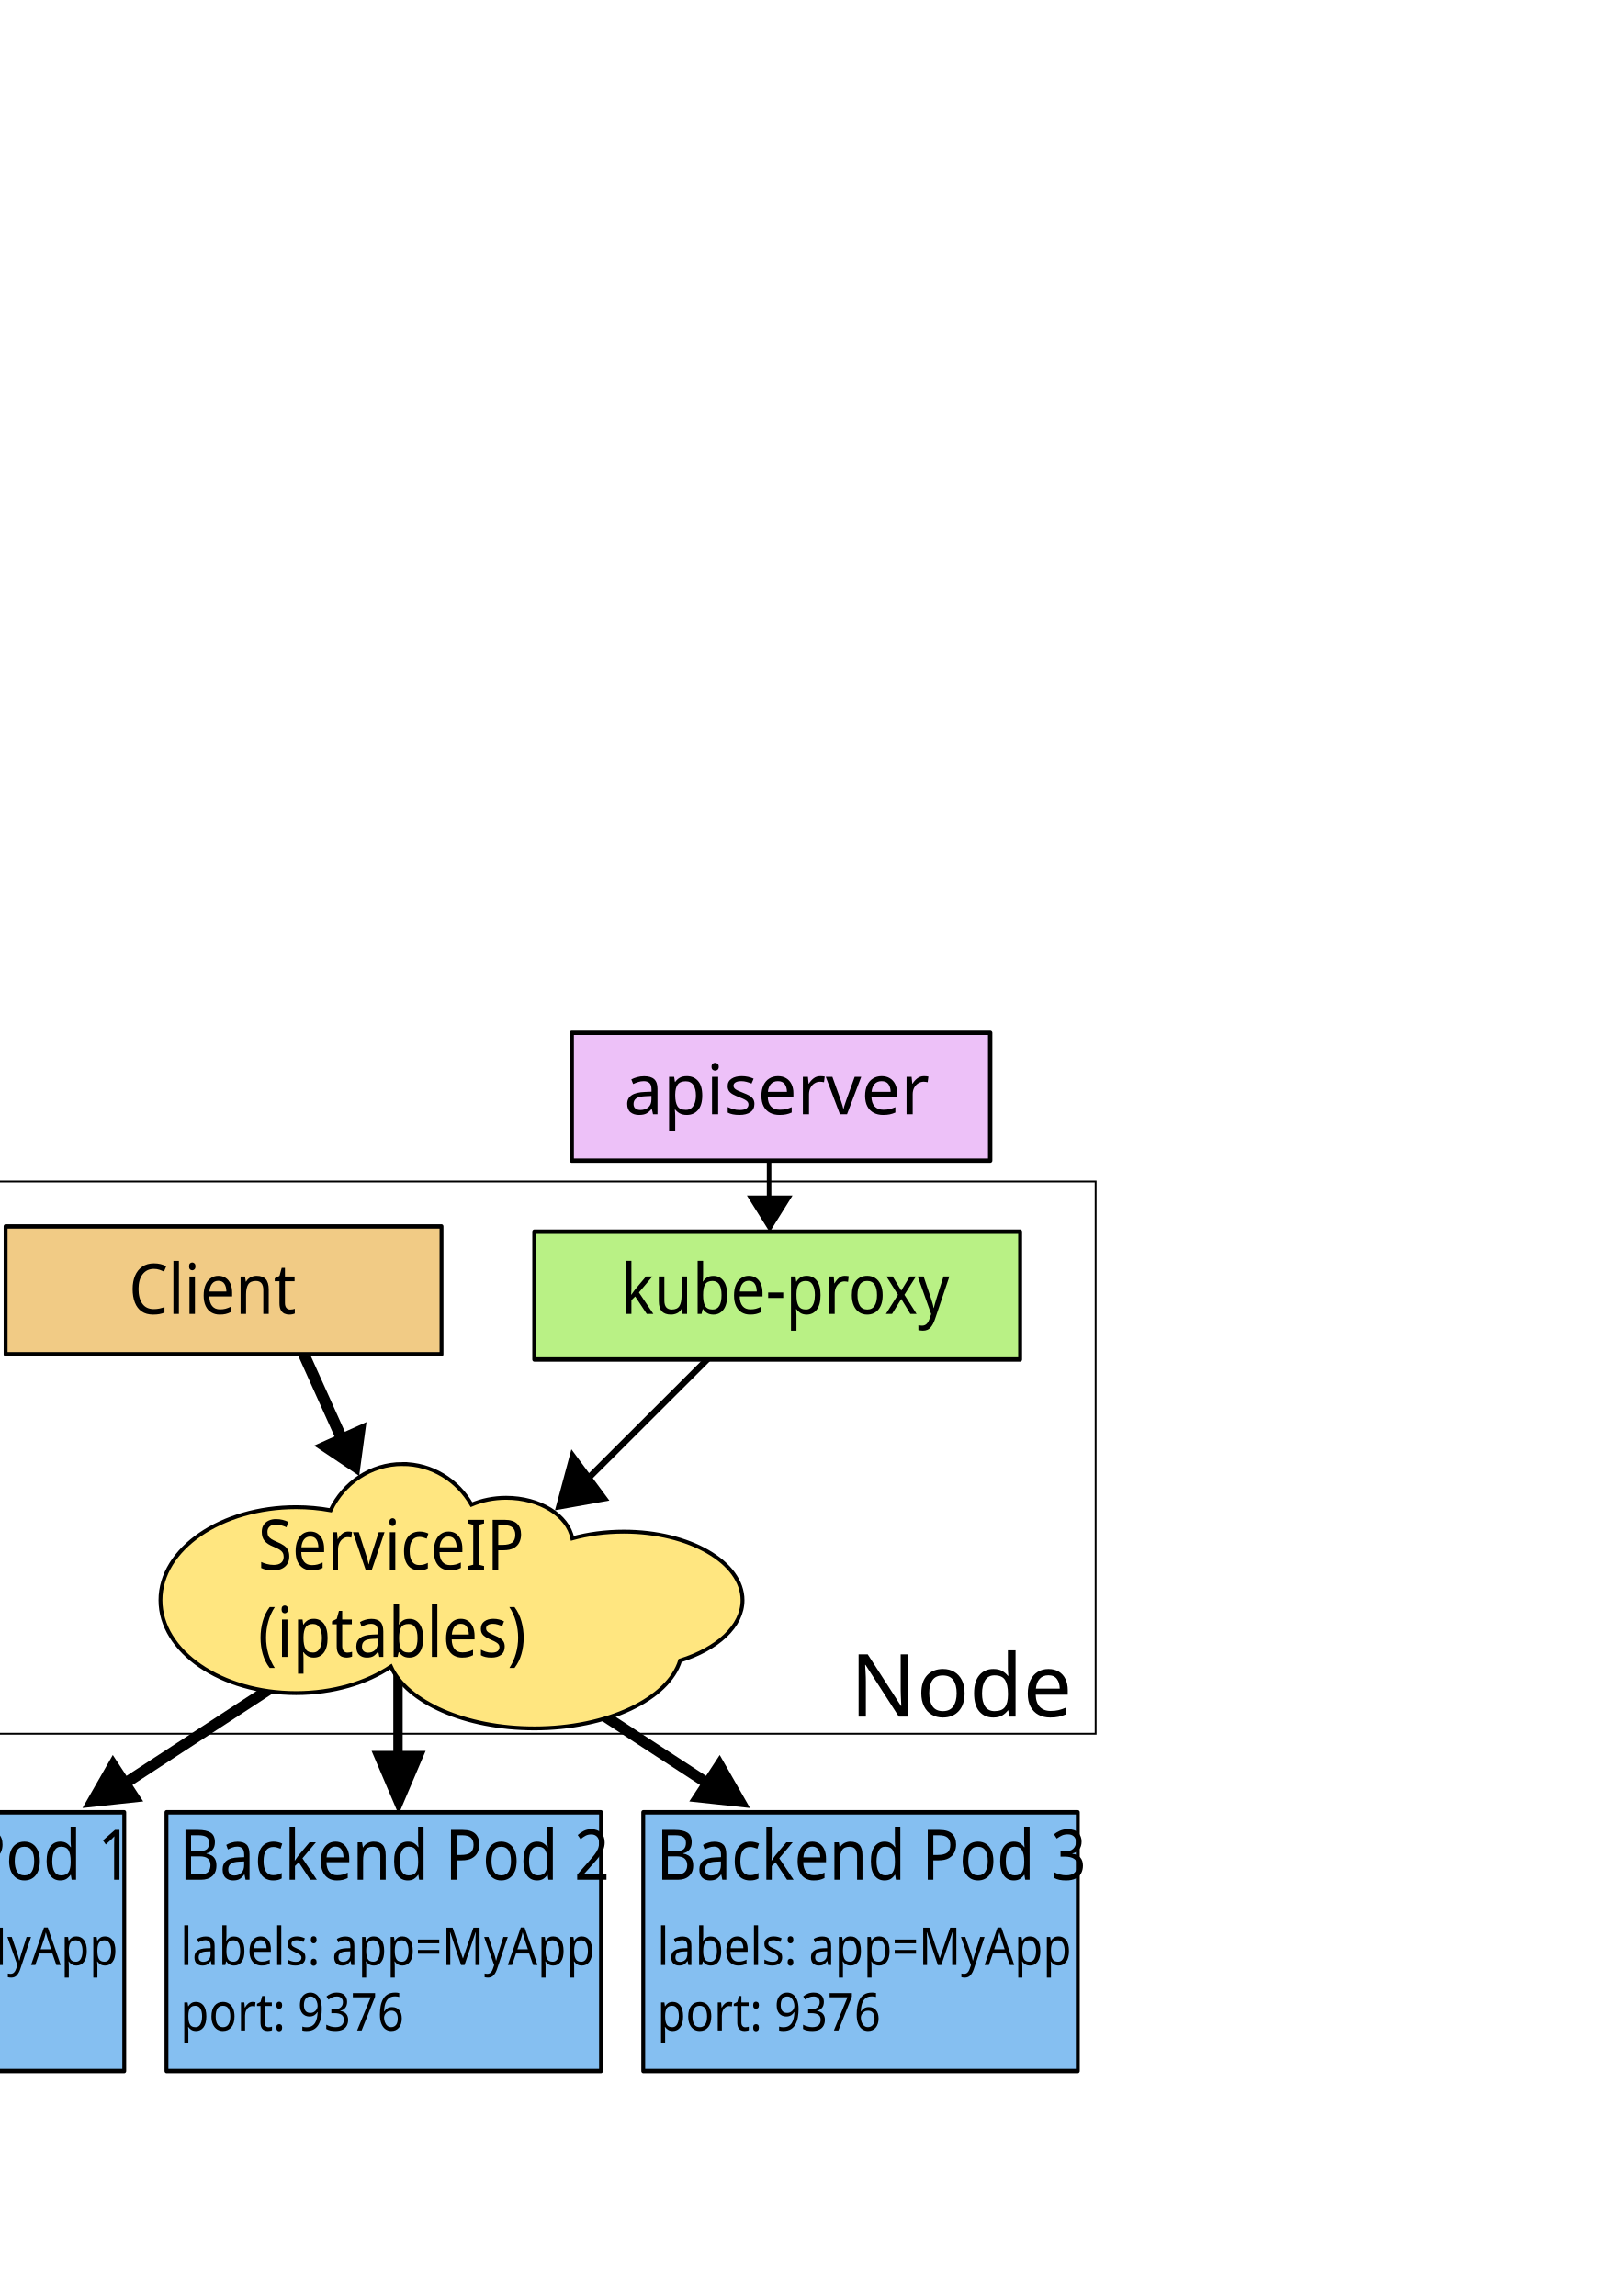
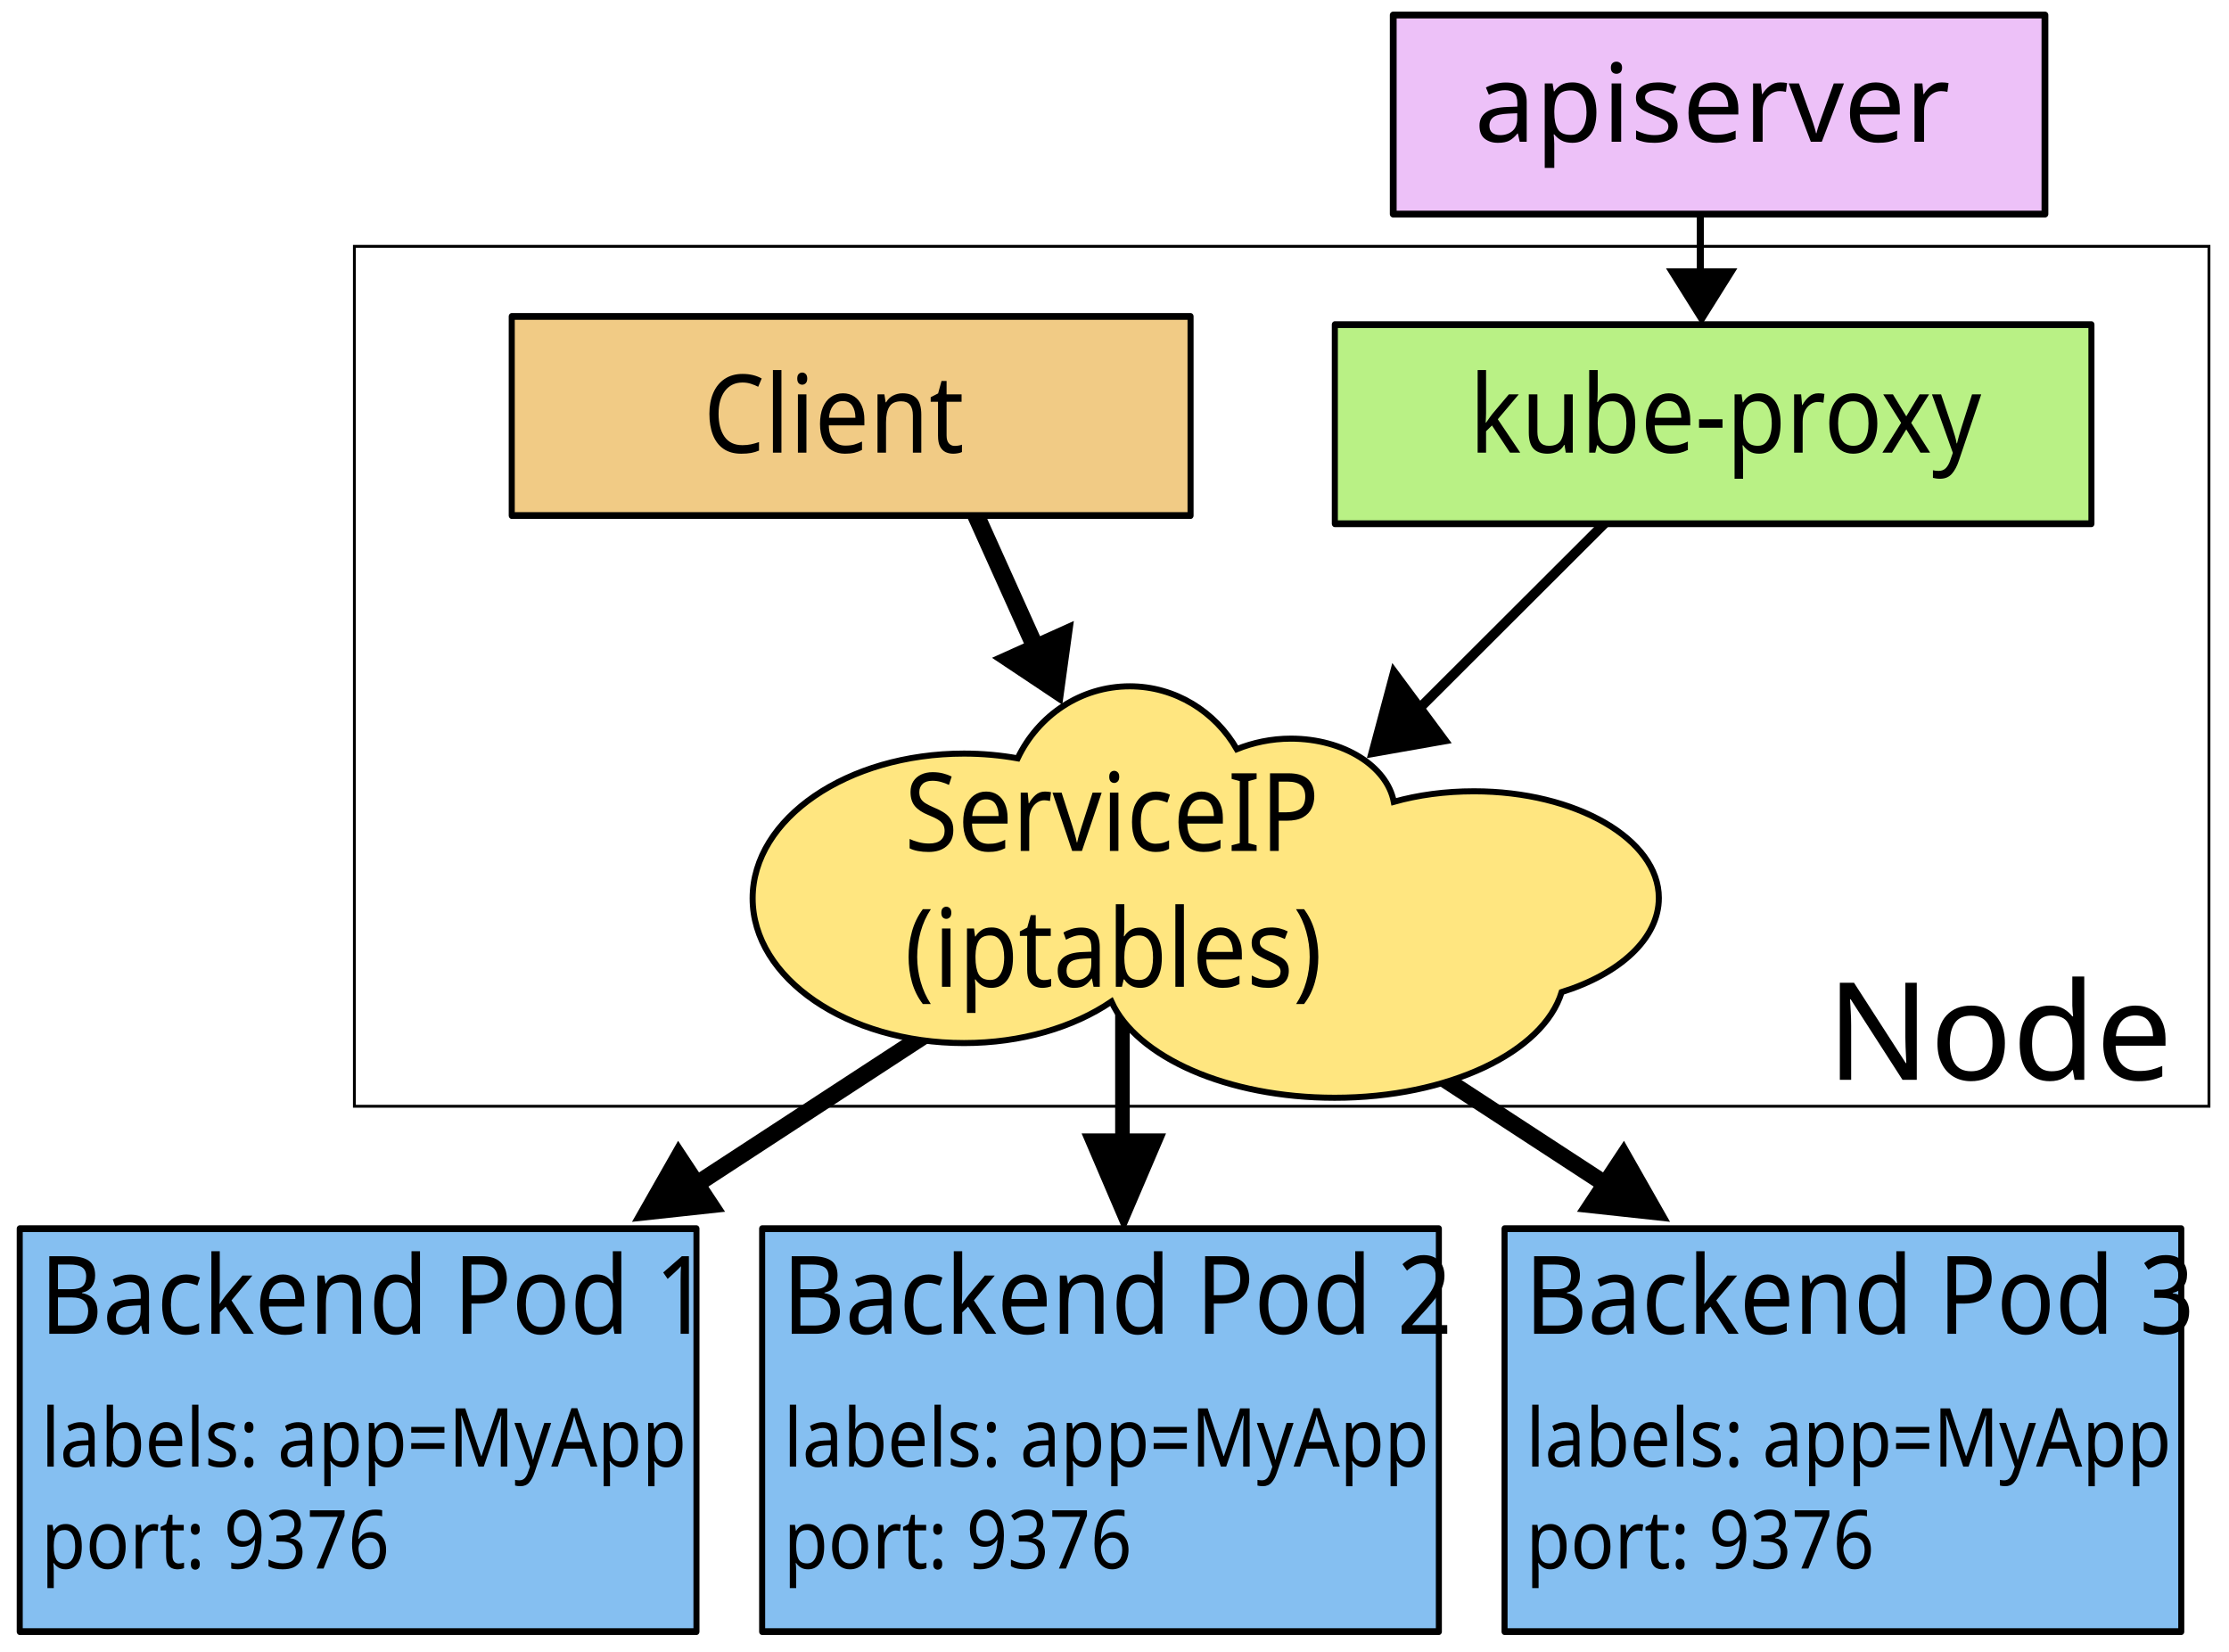
- <svg xmlns="http://www.w3.org/2000/svg" width="744.094" height="1052.362" id="svg2" version="1.1">
-   <defs id="defs4" />
+ <svg xmlns="http://www.w3.org/2000/svg" version="1.1" id="svg2" x="0px" y="0px" viewBox="0 0 656 486" style="enable-background:new 0 0 656 486;" xml:space="preserve">
+   <style type="text/css">
+ 	.st0{fill:none;stroke:#000000;stroke-width:0.843;}
+ 	.st1{fill:none;stroke:#000000;stroke-width:2.079;}
+ 	.st2{stroke:#000000;stroke-width:2.079;stroke-linecap:round;}
+ 	.st3{fill:none;stroke:#000000;stroke-width:5;}
+ 	.st4{stroke:#000000;stroke-width:4.704;stroke-linecap:round;}
+ 	.st5{fill:none;stroke:#000000;stroke-width:4.293;}
+ 	.st6{stroke:#000000;stroke-width:4.293;stroke-linecap:round;}
+ 	.st7{fill:#85BFF1;stroke:#000000;stroke-width:2;stroke-linecap:round;stroke-linejoin:round;}
+ 	.st8{font-family:'ArialMT';}
+ 	.st9{font-size:32px;}
+ 	.st10{font-size:24px;}
+ 	.st11{fill:none;stroke:#000000;stroke-width:5.197;}
+ 	.st12{stroke:#000000;stroke-width:5.197;stroke-linecap:round;}
+ 	.st13{fill:#F1CB85;stroke:#000000;stroke-width:2;stroke-linecap:round;stroke-linejoin:round;}
+ 	.st14{fill:#B9F185;stroke:#000000;stroke-width:2;stroke-linecap:round;stroke-linejoin:round;}
+ 	.st15{fill:#EDC1F8;stroke:#000000;stroke-width:2;stroke-linecap:round;stroke-linejoin:round;}
+ 	.st16{fill:#FFE680;stroke:#000000;stroke-width:1.779;}
+ 	.st17{font-family:'MyriadPro-Regular';}
+ 	.st18{font-size:40px;}
+ </style>
  <g id="layer1">
-     <rect style="fill:none;stroke:#000000;stroke-width:0.843px;stroke-linecap:butt;stroke-linejoin:miter;stroke-opacity:1" id="rect3115" width="545.786" height="253.104" x="-43.69" y="541.544" />
-     <g transform="matrix(1,0,0,-0.9257896,15.30395,1193.2)" id="g4178-3-0" style="stroke-width:2.079;stroke-miterlimit:4;stroke-dasharray:none">
-       <path style="fill:none;stroke:#000000;stroke-width:2.079;stroke-linecap:butt;stroke-linejoin:miter;stroke-miterlimit:4;stroke-opacity:1;stroke-dasharray:none" d="m 337.143,757.952 c 0,-71.304 0,-71.304 0,-71.304" id="path4174-3-7" />
-       <path style="fill:#000000;fill-opacity:1;stroke:#000000;stroke-width:2.079;stroke-linecap:round;stroke-linejoin:miter;stroke-miterlimit:4;stroke-opacity:1;stroke-dasharray:none" id="path4176-9-1" d="m 300.197,758.791 8.66,-15 8.66,15 z" transform="translate(28.57143,-62.85714)" />
+     <rect id="rect3115" x="104.3" y="72.5" class="st0" width="545.8" height="253.1" />
+     <g id="g4178-3-0" transform="matrix(1,0,0,-0.9257896,15.30395,1193.2)">
+       <path id="path4174-3-7" class="st1" d="M485.1,1264.5c0-71.3,0-71.3,0-71.3" />
+       <path id="path4176-9-1" class="st2" d="    M476.8,1202.5l8.7-15l8.7,15H476.8z" />
    </g>
-     <g transform="matrix(-0.8321221,-1.123152,0.8957009,-0.8943077,-72.94221,1678.316)" id="g4178-3-8" style="stroke-width:2.079;stroke-miterlimit:4;stroke-dasharray:none">
-       <path style="fill:none;stroke:#000000;stroke-width:2.079;stroke-linecap:butt;stroke-linejoin:miter;stroke-miterlimit:4;stroke-opacity:1;stroke-dasharray:none" d="m 337.143,757.952 c 0,-71.304 0,-71.304 0,-71.304" id="path4174-3-4" />
-       <path style="fill:#000000;fill-opacity:1;stroke:#000000;stroke-width:2.079;stroke-linecap:round;stroke-linejoin:miter;stroke-miterlimit:4;stroke-opacity:1;stroke-dasharray:none" id="path4176-9-0" d="m 300.197,758.791 8.66,-15 8.66,15 z" transform="translate(28.57143,-62.85714)" />
+     <g id="g4178-3-8" transform="matrix(-0.8321221,-1.123152,0.8957009,-0.8943077,-72.94221,1678.316)">
+       <path id="path4174-3-4" class="st1" d="M501.5,1075.9c0-71.3,0-71.3,0-71.3" />
+       <path id="path4176-9-0" class="st2" d="    M493.2,1013.9l8.7-15l8.7,15L493.2,1013.9z" />
    </g>
-     <g id="g4324" transform="matrix(0.9659258,0.258819,0.258819,-0.9659258,-272.8107,1126.238)" style="stroke-width:5;stroke-miterlimit:4;stroke-dasharray:none">
-       <path style="fill:none;stroke:#000000;stroke-width:5;stroke-linecap:butt;stroke-linejoin:miter;stroke-miterlimit:4;stroke-opacity:1;stroke-dasharray:none" d="M 340.439,497.065 C 238.471,383.279 238.471,383.279 238.471,383.279" id="path4174-3-2" />
-       <path style="fill:#000000;fill-opacity:1;stroke:#000000;stroke-width:4.704;stroke-linecap:round;stroke-linejoin:miter;stroke-miterlimit:4;stroke-opacity:1;stroke-dasharray:none" id="path4176-9-9" d="m 300.197,758.791 8.66,-15 8.66,15 z" transform="matrix(0.7456071,-0.6663858,0.7530211,0.8425417,-563.8043,-49.09406)" />
+     <g id="g4324" transform="matrix(0.9659258,0.258819,0.258819,-0.9659258,-272.8107,1126.238)">
+       <path id="path4174-3-2" class="st3" d="M362,988.4C260,874.6,260,874.6,260,874.6" />
+       <path id="path4176-9-9" class="st4" d="    M253,881.5l-4.8-18.4l17.8,6.9L253,881.5z" />
    </g>
-     <g transform="matrix(-0.9659258,0.258819,-0.258819,-0.9659258,654.3296,1126.238)" id="g4324-8" style="stroke-width:5;stroke-miterlimit:4;stroke-dasharray:none">
-       <path style="fill:none;stroke:#000000;stroke-width:5;stroke-linecap:butt;stroke-linejoin:miter;stroke-miterlimit:4;stroke-opacity:1;stroke-dasharray:none" d="M 340.439,497.065 C 238.471,383.279 238.471,383.279 238.471,383.279" id="path4174-3-2-7" />
-       <path style="fill:#000000;fill-opacity:1;stroke:#000000;stroke-width:4.704;stroke-linecap:round;stroke-linejoin:miter;stroke-miterlimit:4;stroke-opacity:1;stroke-dasharray:none" id="path4176-9-9-3" d="m 300.197,758.791 8.66,-15 8.66,15 z" transform="matrix(0.7456071,-0.6663858,0.7530211,0.8425417,-563.8043,-49.09406)" />
+     <g id="g4324-8" transform="matrix(-0.9659258,0.258819,-0.258819,-0.9659258,654.3296,1126.238)">
+       <path id="path4174-3-2-7" class="st3" d="M76.1,911.8C-25.9,798-25.9,798-25.9,798" />
+       <path id="path4176-9-9-3" class="st4" d="    M-32.9,804.9l-4.8-18.4l17.8,6.9L-32.9,804.9z" />
    </g>
-     <g transform="matrix(1,0,0,-1.356607,-154.76,1749.543)" id="g4178-3-9" style="stroke-width:4.293;stroke-miterlimit:4;stroke-dasharray:none">
-       <path style="fill:none;stroke:#000000;stroke-width:4.293;stroke-linecap:butt;stroke-linejoin:miter;stroke-miterlimit:4;stroke-opacity:1;stroke-dasharray:none" d="m 337.143,757.952 c 0,-71.304 0,-71.304 0,-71.304" id="path4174-3-8" />
-       <path style="fill:#000000;fill-opacity:1;stroke:#000000;stroke-width:4.293;stroke-linecap:round;stroke-linejoin:miter;stroke-miterlimit:4;stroke-opacity:1;stroke-dasharray:none" id="path4176-9-5" d="m 300.197,758.791 8.66,-15 8.66,15 z" transform="translate(28.57143,-62.85714)" />
+     <g id="g4178-3-9" transform="matrix(1,0,0,-1.356607,-154.76,1749.543)">
+       <path id="path4174-3-8" class="st5" d="M485.1,1103.7c0-71.3,0-71.3,0-71.3" />
+       <path id="path4176-9-5" class="st6" d="    M476.8,1041.6l8.7-15l8.7,15H476.8z" />
    </g>
    <g id="g3937" transform="translate(-212.3565,769.7307)">
-       <g transform="matrix(0.8879234,0,0,1,43.50975,6.5250001e-6)" id="g3868">
-         <rect style="fill:#85bff1;fill-opacity:1;stroke:#000000;stroke-width:2;stroke-linecap:round;stroke-linejoin:round;stroke-miterlimit:4;stroke-opacity:1;stroke-dasharray:none" id="rect2985" width="224.286" height="118.571" x="30" y="60.934" />
+       <g id="g3868" transform="matrix(0.8879234,0,0,1,43.50975,6.5250001e-6)">
+         <rect id="rect2985" x="196.7" y="-408.1" class="st7" width="224.3" height="118.6" />
        <g id="g3861">
-           <text id="text3755" y="91.846" x="36.711" style="font-size:40px;font-style:normal;font-variant:normal;font-weight:normal;font-stretch:normal;line-height:125%;letter-spacing:0px;word-spacing:0px;fill:#000000;fill-opacity:1;stroke:none;font-family:Ubuntu Mono;-inkscape-font-specification:Ubuntu Mono" xml:space="preserve">
-             <tspan style="font-size:32px;text-align:start;text-anchor:start" y="91.846" x="36.711" id="tspan3757">Backend Pod 1</tspan>
-           </text>
-           <text id="text3855" y="130.934" x="37.143" style="font-size:40px;font-style:normal;font-variant:normal;font-weight:normal;font-stretch:normal;line-height:125%;letter-spacing:0px;word-spacing:0px;fill:#000000;fill-opacity:1;stroke:none;font-family:Ubuntu Mono;-inkscape-font-specification:Ubuntu Mono" xml:space="preserve">
-             <tspan style="font-size:24px" y="130.934" x="37.143" id="tspan3857">labels: app=MyApp</tspan>
-             <tspan id="tspan3859" style="font-size:24px" y="160.934" x="37.143">port: 9376</tspan>
-           </text>
+           <text transform="matrix(1 0 0 1 203.3918 -377.1545)" class="st8 st9">Backend Pod 1</text>
+           <text transform="matrix(1 0 0 1 203.824 -338.0667)" class="st8 st10">labels: app=MyApp</text>
+           <text transform="matrix(1 0 0 1 203.824 -308.0667)" class="st8 st10">port: 9376</text>
        </g>
      </g>
      <g id="g3868-7" transform="matrix(0.8879234,0,0,1,262.0023,6.5250001e-6)">
-         <rect style="fill:#85bff1;fill-opacity:1;stroke:#000000;stroke-width:2;stroke-linecap:round;stroke-linejoin:round;stroke-miterlimit:4;stroke-opacity:1;stroke-dasharray:none" id="rect2985-1" width="224.286" height="118.571" x="30" y="60.934" />
+         <rect id="rect2985-1" x="196.7" y="-408.1" class="st7" width="224.3" height="118.6" />
        <g id="g3861-9">
-           <text id="text3755-3" y="91.846" x="36.711" style="font-size:40px;font-style:normal;font-variant:normal;font-weight:normal;font-stretch:normal;line-height:125%;letter-spacing:0px;word-spacing:0px;fill:#000000;fill-opacity:1;stroke:none;font-family:Ubuntu Mono;-inkscape-font-specification:Ubuntu Mono" xml:space="preserve">
-             <tspan style="font-size:32px;text-align:start;text-anchor:start" y="91.846" x="36.711" id="tspan3757-5">Backend Pod 2</tspan>
-           </text>
-           <text id="text3855-6" y="130.934" x="37.143" style="font-size:40px;font-style:normal;font-variant:normal;font-weight:normal;font-stretch:normal;line-height:125%;letter-spacing:0px;word-spacing:0px;fill:#000000;fill-opacity:1;stroke:none;font-family:Ubuntu Mono;-inkscape-font-specification:Ubuntu Mono" xml:space="preserve">
-             <tspan style="font-size:24px" y="130.934" x="37.143" id="tspan3857-1">labels: app=MyApp</tspan>
-             <tspan id="tspan3859-9" style="font-size:24px" y="160.934" x="37.143">port: 9376</tspan>
-           </text>
+           <text transform="matrix(1 0 0 1 203.3919 -377.1545)" class="st8 st9">Backend Pod 2</text>
+           <text transform="matrix(1 0 0 1 203.8241 -338.0667)" class="st8 st10">labels: app=MyApp</text>
+           <text transform="matrix(1 0 0 1 203.8241 -308.0667)" class="st8 st10">port: 9376</text>
        </g>
      </g>
      <g id="g3868-3" transform="matrix(0.8879234,0,0,1,480.4949,6.5250001e-6)">
-         <rect style="fill:#85bff1;fill-opacity:1;stroke:#000000;stroke-width:2;stroke-linecap:round;stroke-linejoin:round;stroke-miterlimit:4;stroke-opacity:1;stroke-dasharray:none" id="rect2985-2" width="224.286" height="118.571" x="30" y="60.934" />
+         <rect id="rect2985-2" x="196.7" y="-408.1" class="st7" width="224.3" height="118.6" />
        <g id="g3861-3">
-           <text id="text3755-5" y="91.846" x="36.711" style="font-size:40px;font-style:normal;font-variant:normal;font-weight:normal;font-stretch:normal;line-height:125%;letter-spacing:0px;word-spacing:0px;fill:#000000;fill-opacity:1;stroke:none;font-family:Ubuntu Mono;-inkscape-font-specification:Ubuntu Mono" xml:space="preserve">
-             <tspan style="font-size:32px;text-align:start;text-anchor:start" y="91.846" x="36.711" id="tspan3757-2">Backend Pod 3</tspan>
-           </text>
-           <text id="text3855-4" y="130.934" x="37.143" style="font-size:40px;font-style:normal;font-variant:normal;font-weight:normal;font-stretch:normal;line-height:125%;letter-spacing:0px;word-spacing:0px;fill:#000000;fill-opacity:1;stroke:none;font-family:Ubuntu Mono;-inkscape-font-specification:Ubuntu Mono" xml:space="preserve">
-             <tspan style="font-size:24px" y="130.934" x="37.143" id="tspan3857-7">labels: app=MyApp</tspan>
-             <tspan id="tspan3859-7" style="font-size:24px" y="160.934" x="37.143">port: 9376</tspan>
-           </text>
+           <text transform="matrix(1 0 0 1 203.392 -377.1545)" class="st8 st9">Backend Pod 3</text>
+           <text transform="matrix(1 0 0 1 203.8237 -338.0667)" class="st8 st10">labels: app=MyApp</text>
+           <text transform="matrix(1 0 0 1 203.8237 -308.0667)" class="st8 st10">port: 9376</text>
        </g>
      </g>
    </g>
-     <g transform="matrix(0.9119262,-0.4103542,-0.3799016,-0.8442518,113.6045,1385.401)" id="g4178-3" style="stroke-width:5.197;stroke-miterlimit:4;stroke-dasharray:none">
-       <path style="fill:none;stroke:#000000;stroke-width:5.197;stroke-linecap:butt;stroke-linejoin:miter;stroke-miterlimit:4;stroke-opacity:1;stroke-dasharray:none" d="m 337.143,757.952 c 0,-71.304 0,-71.304 0,-71.304" id="path4174-3" />
-       <path style="fill:#000000;fill-opacity:1;stroke:#000000;stroke-width:5.197;stroke-linecap:round;stroke-linejoin:miter;stroke-miterlimit:4;stroke-opacity:1;stroke-dasharray:none" id="path4176-9" d="m 300.197,758.791 8.66,-15 8.66,15 z" transform="translate(28.57143,-62.85714)" />
+     <g id="g4178-3" transform="matrix(0.9119262,-0.4103542,-0.3799016,-0.8442518,113.6045,1385.401)">
+       <path id="path4174-3" class="st11" d="M664.6,1154.3c0-71.3,0-71.3,0-71.3" />
+       <path id="path4176-9" class="st12" d="    M656.2,1092.3l8.7-15l8.7,15H656.2z" />
    </g>
-     <g transform="matrix(0.89067,0,0,1,-194.9729,-142.3629)" id="g4090">
-       <rect y="704.505" x="221.786" height="58.571" width="224.286" id="rect2985-4" style="fill:#f1cb85;fill-opacity:1;stroke:#000000;stroke-width:2;stroke-linecap:round;stroke-linejoin:round;stroke-miterlimit:4;stroke-opacity:1;stroke-dasharray:none" />
-       <g transform="translate(217.6177,652.8252)" id="g3861-6">
-         <text xml:space="preserve" style="font-size:40px;font-style:normal;font-variant:normal;font-weight:normal;font-stretch:normal;line-height:125%;letter-spacing:0px;word-spacing:0px;fill:#000000;fill-opacity:1;stroke:none;font-family:Ubuntu Mono;-inkscape-font-specification:Ubuntu Mono" x="67.575" y="91.766" id="text3755-32">
-           <tspan id="tspan3757-9" x="67.575" y="91.766" style="font-size:32px;text-align:start;text-anchor:start">Client </tspan>
-         </text>
+     <g id="g4090" transform="matrix(0.89067,0,0,1,-194.9729,-142.3629)">
+       <rect id="rect2985-4" x="388" y="235.5" class="st13" width="224.3" height="58.6" />
+       <g id="g3861-6" transform="translate(217.6177,652.8252)">
+         <text transform="matrix(1 0 0 1 233.7419 -377.2347)" class="st8 st9">Client </text>
      </g>
    </g>
-     <g transform="matrix(0.89067,0,0,1,199.6592,-24.2518)" id="g4168">
-       <rect y="588.791" x="50.714" height="58.571" width="250" id="rect2985-4-0" style="fill:#b9f185;fill-opacity:1;stroke:#000000;stroke-width:2;stroke-linecap:round;stroke-linejoin:round;stroke-miterlimit:4;stroke-opacity:1;stroke-dasharray:none" />
-       <g transform="translate(34.74743,534.2629)" id="g3861-6-2">
-         <text xml:space="preserve" style="font-size:40px;font-style:normal;font-variant:normal;font-weight:normal;font-stretch:normal;line-height:125%;letter-spacing:0px;word-spacing:0px;fill:#000000;fill-opacity:1;stroke:none;font-family:Ubuntu Mono;-inkscape-font-specification:Ubuntu Mono" x="60.455" y="92.214" id="text3755-32-8">
-           <tspan id="tspan3757-9-4" x="60.455" y="92.214" style="font-size:32px;text-align:start;text-anchor:start">kube-proxy</tspan>
-         </text>
+     <g id="g4168" transform="matrix(0.89067,0,0,1,199.6592,-24.2518)">
+       <rect id="rect2985-4-0" x="216.9" y="119.8" class="st14" width="250" height="58.6" />
+       <g id="g3861-6-2" transform="translate(34.74743,534.2629)">
+         <text transform="matrix(1 0 0 1 226.622 -376.7865)" class="st8 st9">kube-proxy</text>
      </g>
    </g>
-     <g transform="translate(188.0433,-29.04189)" id="g4168-5">
-       <g transform="translate(22.08743,-86.34177)" id="g4238">
-         <rect style="fill:#edc1f8;fill-opacity:1;stroke:#000000;stroke-width:2;stroke-linecap:round;stroke-linejoin:round;stroke-miterlimit:4;stroke-opacity:1;stroke-dasharray:none" id="rect2985-4-0-6" width="191.77" height="58.571" x="51.87" y="588.791" />
+     <g id="g4168-5" transform="translate(188.0433,-29.04189)">
+       <g id="g4238" transform="translate(22.08743,-86.34177)">
+         <rect id="rect2985-4-0-6" x="199.9" y="119.8" class="st15" width="191.8" height="58.6" />
        <g id="g3861-6-2-6" transform="translate(39.10743,534.2629)">
-           <text id="text3755-32-8-8" y="91.846" x="36.711" style="font-size:40px;font-style:normal;font-variant:normal;font-weight:normal;font-stretch:normal;line-height:125%;letter-spacing:0px;word-spacing:0px;fill:#000000;fill-opacity:1;stroke:none;font-family:Ubuntu Mono;-inkscape-font-specification:Ubuntu Mono" xml:space="preserve">
-             <tspan style="font-size:32px;text-align:start;text-anchor:start" y="91.846" x="36.711" id="tspan3757-9-4-1">apiserver</tspan>
-           </text>
+           <text transform="matrix(1 0 0 1 184.7109 -377.1544)" class="st8 st9">apiserver</text>
        </g>
      </g>
    </g>
-     <path style="fill:#ffe680;fill-opacity:1;fill-rule:nonzero;stroke:#000000;stroke-width:1.779;stroke-miterlimit:4;stroke-opacity:1;stroke-dasharray:none" d="m 184.457,671.019 c -14.468,0 -26.984,8.643 -32.956,21.201 -5.049,-0.908 -10.345,-1.415 -15.81,-1.415 -34.326,0 -62.155,19.097 -62.155,42.624 0,23.527 27.829,42.596 62.155,42.596 16.912,0 32.244,-4.644 43.45,-12.154 7.361,16.275 34.005,28.333 65.745,28.333 33.517,0 61.357,-13.448 66.803,-31.108 17.029,-5.306 28.586,-15.707 28.586,-27.667 0,-17.348 -24.354,-31.413 -54.389,-31.413 -8.458,0 -16.465,1.091 -23.604,3.08 -2.042,-10.492 -14.835,-18.592 -30.34,-18.592 -5.808,0 -11.237,1.165 -15.866,3.136 -6.385,-11.146 -18.166,-18.62 -31.62,-18.62 z" id="path3884" />
-     <g transform="matrix(0.89067,0,0,1,34.81005,629.6173)" id="g3861-6-28">
-       <text xml:space="preserve" style="font-size:40px;font-style:normal;font-variant:normal;font-weight:normal;font-stretch:normal;line-height:125%;letter-spacing:0px;word-spacing:0px;fill:#000000;fill-opacity:1;stroke:none;font-family:Ubuntu Mono;-inkscape-font-specification:Ubuntu Mono" x="93.689" y="89.827" id="text3755-32-4">
-         <tspan id="tspan3757-9-5" x="93.689" y="89.827" style="font-size:32px;text-align:start;text-anchor:start">ServiceIP</tspan>
-         <tspan x="93.689" y="129.827" style="font-size:32px;text-align:start;text-anchor:start" id="tspan3919">(iptables) </tspan>
-       </text>
+     <path id="path3884" class="st16" d="M332.5,202c-14.5,0-27,8.6-33,21.2c-5-0.9-10.3-1.4-15.8-1.4   c-34.3,0-62.2,19.1-62.2,42.6s27.8,42.6,62.2,42.6c16.9,0,32.2-4.6,43.4-12.2c7.4,16.3,34,28.3,65.7,28.3   c33.5,0,61.4-13.4,66.8-31.1c17-5.3,28.6-15.7,28.6-27.7c0-17.3-24.4-31.4-54.4-31.4c-8.5,0-16.5,1.1-23.6,3.1   c-2-10.5-14.8-18.6-30.3-18.6c-5.8,0-11.2,1.2-15.9,3.1C357.7,209.5,345.9,202,332.5,202L332.5,202z" />
+     <g id="g3861-6-28" transform="matrix(0.89067,0,0,1,34.81005,629.6173)">
+       <text transform="matrix(1 0 0 1 259.8564 -379.173)" class="st8 st9">ServiceIP</text>
+       <text transform="matrix(1 0 0 1 259.8564 -339.173)" class="st8 st9">(iptables) </text>
    </g>
-     <text xml:space="preserve" style="font-size:40px;font-style:normal;font-weight:normal;line-height:125%;letter-spacing:0px;word-spacing:0px;fill:#000000;fill-opacity:1;stroke:none;font-family:Sans" x="389.596" y="786.816" id="text3885">
-       <tspan id="tspan3887" x="389.596" y="786.816">Node</tspan>
-     </text>
+     <text transform="matrix(1 0 0 1 537.5965 317.8163)" class="st17 st18">Node</text>
  </g>
</svg>
